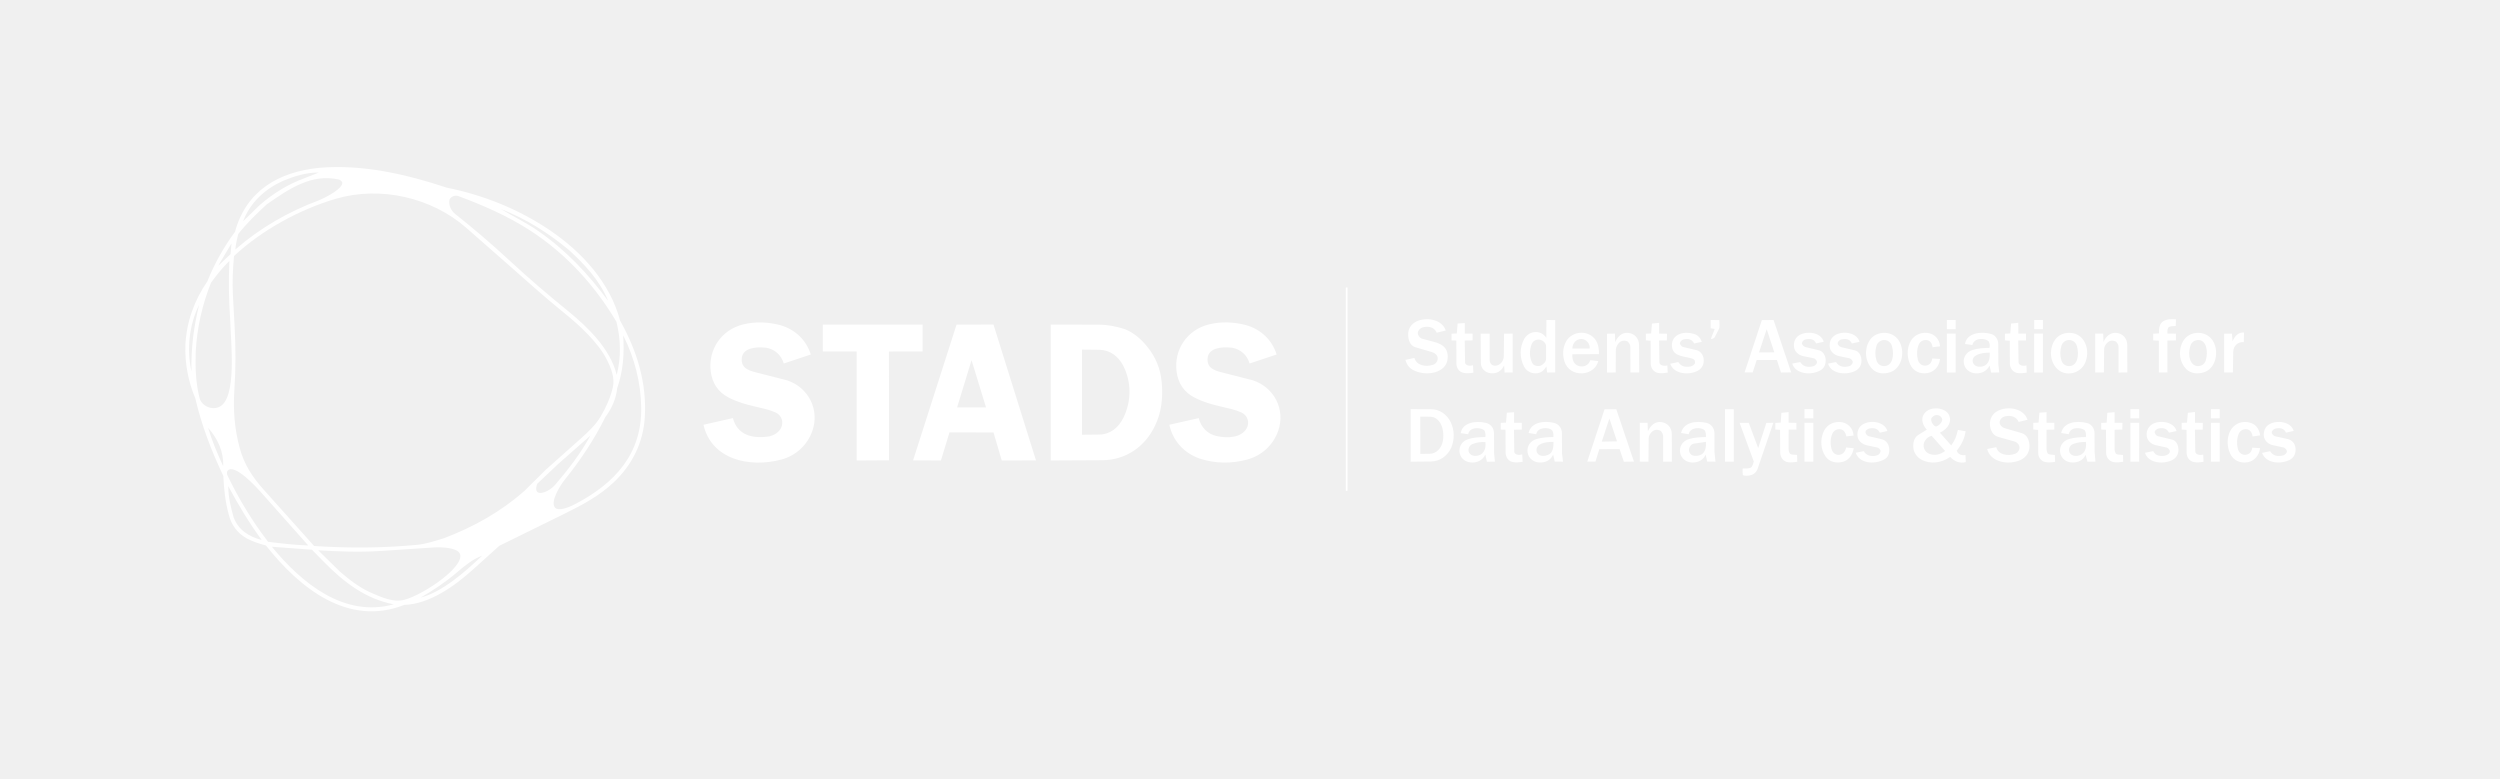
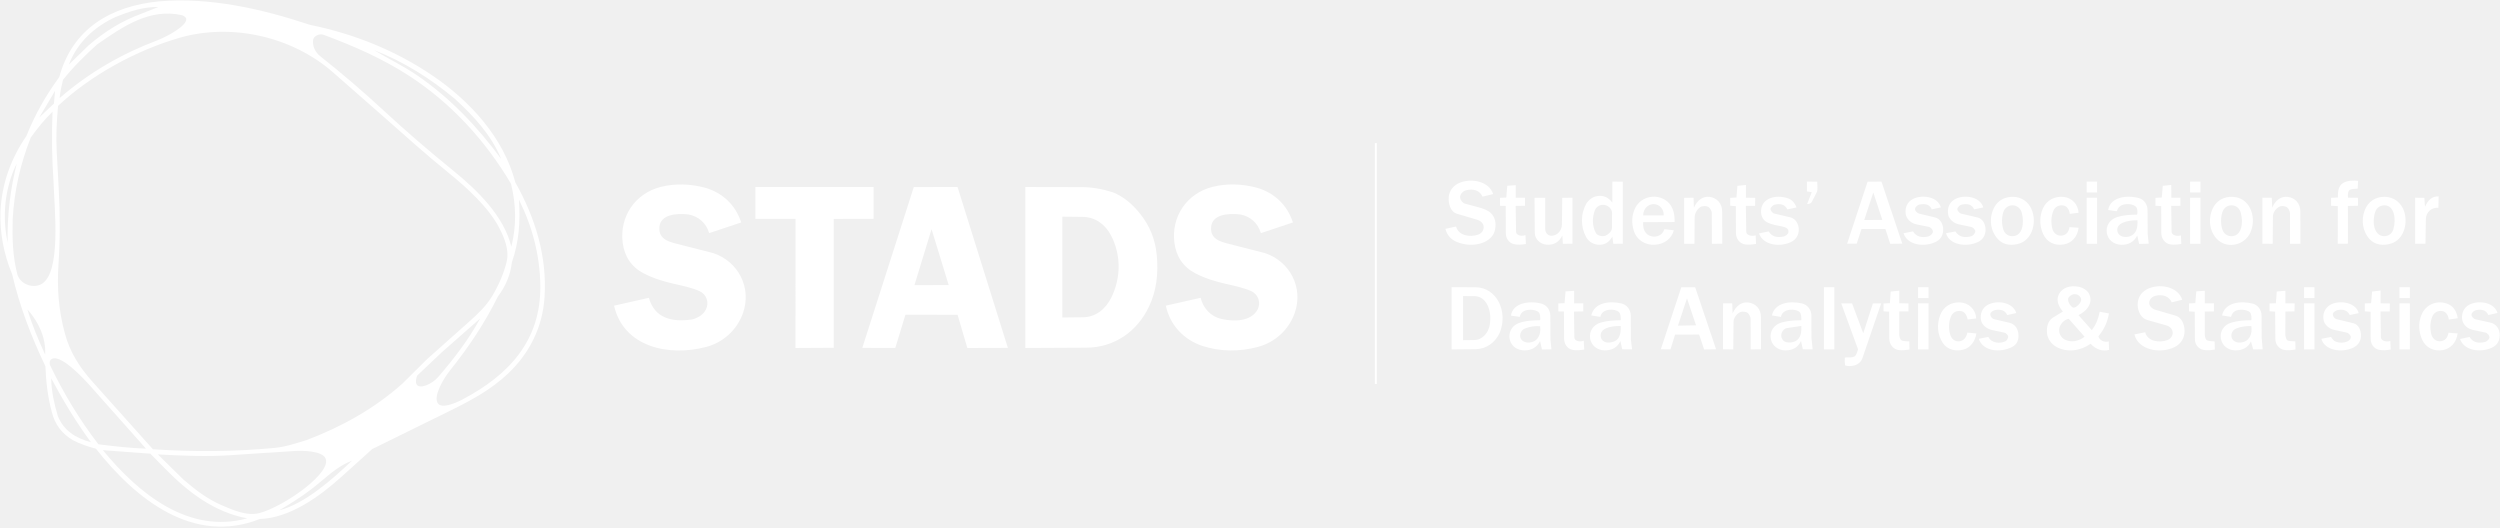
- <svg xmlns="http://www.w3.org/2000/svg" viewBox="0 0 3000 934">
+ <svg xmlns="http://www.w3.org/2000/svg" viewBox="222 200 2533 534">
  <path d="M1615 345h2v244h-2z" style="fill:#fff" />
  <g style="fill:#fff">
    <path d="M1394.03 458.5c1.73 18.66-.19 36.26-8.01 52.4-11.89 25.07-35.09 41.21-63.15 41.36l-62.01.31V389.48l57.32.12c10.96.02 21.47 2.09 31.7 5.36 11.07 4.58 19.55 12.06 26.94 21.21 9.86 12.2 15.67 25.89 17.19 42.33Zm-45.99 42.89c9.94-20.21 9.81-43.41-.38-62.91-5.8-11.11-15.92-18.6-28.7-18.74l-20.59-.21v102.15l21-.22c12.8-.14 22.89-8.31 28.67-20.07m-410.49 50.1c-38.34 10.22-83.95-.17-93.37-41.78l35.27-7.98c5.66 20.57 23.26 25.04 44.01 21.89 5.89-1.63 11.16-4.71 13.88-10.28 3.31-6.78.61-15.05-6.45-18.28-15.49-7.1-34.75-6.77-56.66-18.08-12.56-6.49-19.53-17.25-21.31-30.99-3.42-26.35 12.52-50.08 38.62-56.63 14.82-3.72 30.25-3.06 45.07.9 17.43 5.06 30.71 17.45 36.38 35.13l-32.46 10.83c-3.13-10.5-10.82-16.99-20.91-18.93-13.37-1.52-28.27.44-29.47 12.43-1.37 13.74 11.15 15.65 22.57 18.57l31.8 8.11c25.48 8.43 39.26 35.02 30.35 60.6-5.92 16.98-19.74 29.82-37.32 34.51Zm502.56-1.02c-19.43-6.67-32.71-21.52-36.92-40.77l35.27-7.97c2.77 10.79 10.19 19 21.37 21.49 13.25 2.95 29.65 2.23 36.13-9.2 3.9-6.87 1.22-15.6-6.08-18.96-15.41-7.09-34.73-6.76-56.66-18.09-12.56-6.48-19.53-17.25-21.31-31-3.42-26.35 12.52-50.08 38.62-56.63 14.82-3.72 30.25-3.06 45.07.9 17.43 5.06 30.71 17.45 36.38 35.13l-32.46 10.83c-3.14-10.49-10.83-16.99-20.91-18.93-13.37-1.52-28.28.44-29.47 12.43-1.37 13.74 11.15 15.65 22.57 18.57l31.8 8.11c25.48 8.43 39.26 35.02 30.35 60.59-5.92 17-19.76 29.8-37.31 34.51-18.61 4.99-37.8 4.97-56.45-1.03Zm-373.34 1.89-38.77.22.01-130.81-40.63-.01v-32.27h119.74v32.23l-40.36.09zm125.43-33.41-52.83-.07-10.24 33.67-33.45-.08 52.16-162.92 44.33-.11 51.01 163.03-41.08.12-9.89-33.64Zm-8.98-30.11-17.37-56.64-17.33 56.69z" style="fill:#fff" />
    <g style="fill:#fff">
      <g style="fill:#fff">
        <path d="M2348.07 540.83c1.28 3.94 5.61 6.33 10.51 5.14l.35 8.55c-6.93 1.81-13.47-.57-18.73-6.23-10.53 7.41-23.77 9.12-34.6 3.22-5.36-2.92-8.86-8.41-9.49-13.28-.79-6.13.57-13.11 5.8-16.32l10.24-6.29c-4.23-4.67-7.27-11.5-4.06-17.59 3.72-7.06 11.94-8.93 19.61-7.58 4.45.79 8.94 3.56 10.71 6.82 4.5 8.27-.4 17.11-10.49 21.99l13.49 15.22c4.22-5.52 6.5-11.04 8.02-18.62l9.37 1.71c-1.4 8.62-4.9 16.15-10.73 23.25Zm-17.68-38.63c-1.22-2.9-3.98-4.48-7.35-4.08-1.92.23-4.92 2.34-5.47 4.02-1.09 3.37 2.62 8.89 5.09 9.56 2.29.62 9.49-5.31 7.73-9.51Zm3.72 38.99-16.06-18.16c-4.27.62-8.46 4.91-9.44 9.2-1.04 4.55.99 9.52 5.38 11.79 6.69 3.48 14.39 1.56 20.12-2.84Zm-592.54-4.12c-4.62 10.08-13.64 16.63-24.63 16.73l-24.17.23v-63.05l24.27.07c10.51.03 19.06 6.08 23.71 15.3 4.61 9.53 4.91 20.39.83 30.72Zm-10.13-7.96c2.51-15.03-3.75-28.97-15.42-29.05l-11.67-.08.02 44.69 11.44-.14c8.11-.1 14.28-7.3 15.64-15.42Zm693.71 22.62c-14.25 6.96-36.59 3.16-40.57-12.91l10.98-2.17c2.2 9.35 14.57 11.04 22.76 7.79 3.39-1.35 5.34-4.8 5.03-7.88s-2.69-5.83-6.12-6.8l-19.51-5.51c-6.66-1.88-9.55-8.85-9.82-14.74-.31-6.79 2.85-12.99 9.32-16.38 12.25-6.41 31.42-3.05 35.82 10.56l-10.6 2.65c-2.82-6.32-9.2-8.18-15.96-6.79-3.68.76-6.64 3.36-6.88 7-.22 3.39 2.83 6.33 6.5 7.4l20.1 5.84c6.72 1.95 9.21 9.51 9.2 15.65-.01 6.67-3.3 12.89-10.25 16.29m-481.62-12.76-24.34.05-4.65 14.93-9.8-.06 20.74-62.8h14.1l21.15 62.81-12.1.18-5.09-15.11Zm-3.1-9.35-9.16-27.37-9.17 27.7 18.32-.33Zm562.24 16.22c-2.81 6.31-8.7 9.24-15.66 9.18-7.64-.06-13.57-4.87-14.78-11.81-1.3-7.48 2.91-14.08 10.71-16.39 6.48-1.92 12.75-2.23 20.1-2.38.35-1.84.19-5.74-1.13-7.69-1.17-1.74-5.18-2.82-7.75-2.91-5.63-.2-10.12 1.11-11.67 7.22l-9.1-1.47c2.82-13.12 18.63-15.11 30.99-11.98 5.5 1.39 9.02 6.59 9.04 12.1l.11 22.32 1 11.93-9.61.04-2.26-8.17Zm-10.14 1.19c8.38-.95 11.84-8.25 10.49-16.71-4.81-.03-10.24.53-15.09 2.41-4.14 1.61-5.91 5.79-4.72 9.55 1.04 3.28 4.8 5.26 9.32 4.75m-710.13-1.48c-2.95 6.13-8.48 9.41-15.38 9.48-7.55.07-13.84-4.04-15.36-11.18-1.4-6.59 1.69-13.65 8.88-16.37 7-2.65 14.2-2.89 21.91-3.04.39-2.4.06-6.5-1.38-7.99-1.69-1.75-5.35-2.58-7.92-2.62-5.48-.1-10.02 1.57-11.39 7.23l-8.86-1.26c1.76-12.6 17.79-15.42 30.45-12.28 6.02 1.49 9.42 6.57 9.45 12.57l.12 23.98 1.01 9.89-9.62.14-1.91-8.54Zm-10.9 1.5c8.46-.68 12.14-7.99 10.97-16.54-4.86-.37-10.47.28-15.5 2.36-3.8 1.57-5.48 5.92-4.5 9.2s4.64 5.34 9.03 4.98m92.28-1.55c-2.96 6.64-8.7 9.54-15.79 9.52-7.51-.02-13.62-4.91-14.82-11.7-1.33-7.55 2.99-14.24 10.76-16.52 6.67-1.96 13.34-2.21 20.16-2.36.2-2.95-.15-6.58-1.74-8.2-3.79-3.87-17.46-4.01-18.87 4.85l-9.19-1.52c2.96-12.91 18.01-14.93 30.28-12.18 6.03 1.35 9.74 6.62 9.76 12.54l.06 24.04 1.24 10.01-10-.09zm-12.18 1.59c4.48.04 8.8-2.05 10.35-4.81 2.03-3.63 2.29-6.98 2.19-12-10.73-.15-21.74 2.49-20.23 11.08.55 3.11 3.18 5.69 7.7 5.74Zm195.18-1.58c-2.96 6.64-8.7 9.54-15.79 9.52-7.51-.02-13.62-4.91-14.82-11.7-1.33-7.55 2.99-14.24 10.76-16.52 6.67-1.96 13.34-2.21 20.16-2.36.19-2.91-.13-6.67-1.69-8.22-3.79-3.8-17.51-4.01-18.92 4.87l-9.18-1.52c2.95-12.91 18.01-14.93 30.27-12.19 6.01 1.34 9.76 6.61 9.76 12.54l.02 22.14 1.23 11.91-9.94-.09-1.87-8.39Zm-14.66 1.24c4.43.87 9.35-.3 11.87-3.29 2.87-3.4 3.41-7.61 3.09-13.22l-14.57 2.17c-3.27.49-5.59 4.28-5.74 7.06-.17 3.26 1.85 6.59 5.35 7.27Zm228.74 4.7c-12.43 6.5-29.96 4.34-33.93-8.14l9.62-1.94c3.11 6.35 12.13 7.29 17.86 4.12 1.14-.63 2.51-3.57 2.28-4.82s-2.38-3.32-3.72-3.6l-12.31-2.6c-5.88-1.24-10.63-5.24-11.5-10.21-1.03-5.84.88-11.82 6.22-15.02 9.28-5.56 25.95-3.44 29.53 7.93l-9.17 2.06c-2.3-4.88-6.44-5.97-11.89-5.17-1.91.28-4.66 1.93-5.14 3.52-.66 2.19 1.37 5.29 3.82 5.86l15.35 3.57c6.23 1.45 9.25 6.93 9.26 12.97 0 4.86-1.59 9.02-6.28 11.47m345.36.84c-11.5 5.47-28.91 2.93-32.2-9.02l9.8-1.87c.54.82 2.17 3.26 3.14 3.89 5.82 3.73 16.78 1.75 16.9-3.82.03-1.47-2.3-4.05-3.75-4.37l-13.26-2.9c-5.46-1.2-9.83-5.53-10.62-10-.99-5.67.82-11.03 5.6-14.56 8.05-5.93 26.94-4.36 30 7.63l-9.06 1.91c-2.38-4.79-6.46-5.97-11.96-5.12-1.8.28-4.55 2.02-5.05 3.54-.7 2.13 1.4 5.24 3.76 5.81l16.91 4.09c5.55 1.34 7.59 7.28 7.71 11.94.15 5.54-2.49 10.27-7.93 12.86Zm-627.79-26.42-.29 28.13-10.38-.05.02-46.58 9.32-.02.37 10.14c3.55-7.62 8.92-11.72 15.68-11.02 7.63.79 12.99 6.47 13.02 14.54l.11 32.95-10.5.03-.05-30.96c0-1.81-1.6-4.75-2.8-5.86-1.43-1.32-5.5-1.9-7.65-.95-3.29 1.44-6.8 5.51-6.84 9.65Zm768.27 26.45c-11.47 5.2-27.99 3.17-32.2-8.86l9.67-2.04c3.53 5.86 9.2 6.59 15.67 5.08 1.64-.38 4.08-2.61 4.41-4.2.42-2.01-1.82-4.86-4.13-5.35l-12.47-2.66c-6.03-1.29-10.53-5.68-11.09-11.42-.52-5.34 1.77-11.33 7.29-14.15 9.26-4.73 25.06-2.8 28.64 8.37l-9.31 2.08c-2.4-5.27-6.83-5.92-12.2-4.99-2.03.35-4.64 2.44-4.88 4.38s2.07 4.52 4.19 4.99l14.85 3.27c6.35 1.4 9.77 6.9 9.58 13.06-.17 5.54-2.53 9.95-8.01 12.44Zm-637.55 10.22c-3.71 10.83-17.68 8.39-17.75 7.5l-.31-3.89.09-3.54c.03-1.31 7.96.82 10.64-2.18 1.15-1.29 2.12-4.17 2.73-6.54l-17-46.45 10.98-.03 11.31 30.3 9.78-30.26 8.38-.07-18.87 55.15Zm576.23-23.98c1.12 4.58 4.88 7.49 9 7.2 4.35-.31 7.5-2.81 8.41-8.61l9.3.64c-1.21 9.27-7.15 15.51-14.97 16.9-8.99 1.59-17.32-2.2-21.09-10.73-3.43-7.77-3.88-16.74-.75-24.6 4.35-10.94 16-15.79 26.91-11.37 5.71 2.32 9.03 7.7 9.98 14.46l-9.06 1.31c-.52-4.54-2.94-8.06-6.75-8.6-4.16-.6-8.14 1.25-9.91 5.48-2.31 5.5-2.5 12.08-1.06 17.93Zm-487.57.06c1.36 5.09 5.17 7.72 9.55 7.15 4.04-.53 7.04-3.68 7.97-8.79l9.15.89c-1.3 8.18-6.13 14.39-12.99 16.3-7.8 2.17-16.41.21-20.98-6.6-5.7-8.47-6.29-19.31-2.64-28.51 3.41-8.59 10.95-13 19.9-12.68s16.12 7.16 16.48 16.29l-8.61 1.01c-.85-4.35-3.02-7.7-6.38-8.41-4.14-.87-8.32.75-10.27 4.85-2.61 5.48-2.83 12.32-1.18 18.51Zm349.81 7.3.18 8.19c-3.9.65-7.68 1.09-11.4.45-5.32-.92-8.98-5.72-9.02-10.92l-.22-27.9-5.7-.34v-7.94l6.49-.21.82-11.89 8.77-.76v12.73l9.43.05-.22 8.1-9.2.2-.03 23.52c0 1.54.87 5.04 2.21 5.69 1.46.7 3.55.8 7.9 1.04Zm-391.13-.03.22 8.26c-3.49.51-7.05.94-10.48.61-6.15-.58-9.97-5.97-10.01-11.82l-.16-27.16-5.68-.34v-7.95l6.49-.33.76-11.74 8.71-.92v12.76l9.34.17v8.09l-9.31.02-.04 23.36c0 1.58.67 4.79 1.82 5.65 1.39 1.04 4.02 1.21 8.33 1.33Zm-329.85-.69.53 9.01c-4.48.59-7.87 1.01-11.72.3-5.52-1.01-8.7-6.08-8.73-11.46l-.13-27.42-5.7-.1.02-8.1 6.29-.27 1.02-11.95 8.67-.56v12.72l9.3-.02v8.17l-9.42.17.37 26.31c.04 2.88 4.42 5.04 9.51 3.2Zm639.21.78.24 8.22c-4.31.64-7.74 1.01-11.67.29-4.86-.9-8.51-5.54-8.54-10.44l-.16-28.19-5.82-.41v-8.01l6.39-.32.99-11.9 8.6-.57v12.72l9.3-.02v8.18l-9.3.14v23.53c0 1.56.79 4.82 2.07 5.47 1.59.81 3.18.92 7.9 1.31m178.37 8.14c-4.31.78-7.87 1.09-11.61.36-5.52-1.08-8.67-6.01-8.68-11.41l-.06-27.2-5.86-.41-.02-8.03 6.4-.23 1.03-11.82 8.58-.99v12.95l9.41.11-.15 8.11-9.34.04.42 26.18c.06 3.52 5.25 4.95 9.52 3.72l.38 8.63ZM2070 491h10.53v63H2070z" style="fill:#fff" />
        <path d="M2147.36 525.36H2194v10.65h-46.64z" style="fill:#fff" transform="rotate(-89.98 2170.681 530.683)" />
        <path d="M2538.42 525.41h46.64v10.54h-46.64z" style="fill:#fff" transform="rotate(-89.98 2561.736 530.683)" />
        <path d="M2653.11 507.36h10.53V554h-10.53zM2165.36 491H2176v11h-10.64zm391.11 0H2567v11h-10.53zm96.64 0h10.53v11h-10.53z" style="fill:#fff" />
      </g>
      <path d="M1736.88 432.19c-2.33 14.2-22.64 19.71-38.87 12.94-5.94-2.48-9.84-6.8-11.52-13.26l10.78-2.36c2.52 9.12 13.64 11.14 22.3 8.24 3.88-1.3 5.95-4.68 5.66-8.22-.27-3.34-3.14-5.89-6.82-6.98l-20.09-5.93c-6.86-2.02-8.95-10.32-8.46-16.97s5.11-12.36 12.02-14.84c12.2-4.36 28.96-.77 32.98 11.81l-10.76 2.63c-3.07-6.75-9.67-8.14-16.42-6.52-3.01.72-5.63 3.13-6.25 6.2-.52 2.57 2 6.68 5.09 7.5l13.58 3.61c4.15 1.1 9 2.75 12.16 5.62 4.62 4.19 5.68 10.15 4.63 16.51Zm395.4-.19h-24.22l-4.83 14.86-9.71.02 20.7-62.78 14.08-.1 21.11 62.88-12.24.13-4.9-15.01Zm-3.13-9.19-9.1-27.77-9.24 27.89zm-273.5 16.9c-3.11 5.41-7.22 8.34-13.17 8.3-5.44-.03-10.71-2.68-13.55-8.04-5.56-10.49-5.51-23.29.29-33.6 3.06-4.76 7.55-7.56 12.67-7.88 5.39-.34 9.77 1.55 13.73 6.82l.03-21.31 10.59.07v62.85l-9.67.11zm-.4-8.77.07-15.16c.02-4.5-4.23-7.66-7.86-8.17-3.82-.53-7.97 1.38-9.5 5.4-2.8 7.33-2.9 16.06.97 23 1.78 3.2 7.08 3.85 9.9 2.73 2.4-.95 6.4-4.29 6.42-7.81Zm532.22 7.67c-3.08 6.44-9.25 9.76-16.46 9.41-7.51-.37-13.28-5-14.4-12.16-1.08-6.91 2.94-13.56 10.45-15.91 6.43-2.01 12.68-2.36 20.24-2.5.66-1.6.53-5.61-.76-7.49s-4.89-2.98-7.37-3.12c-5.83-.34-10.7 1.27-12.37 7.18l-8.82-1.21c1.94-12.9 18.51-15.62 31.29-12.06 5.48 1.52 8.6 6.71 8.63 12.22l.14 24.11 1.03 9.85-9.72.19-1.88-8.52Zm-13.02 1.41c5.67.41 9.98-1.92 12-6.77 1.26-3.03 1.43-6.99 1.2-10.08-11.34.01-21.72 3.06-20.32 11.01.54 3.05 3.28 5.56 7.12 5.84m-466.12-7.81 9.6 1.1c-2.33 8.78-9.92 14.04-18.95 14.67-9.89.69-18.71-4.74-21.67-14.36-2.32-7.53-2.11-15.68 1.51-22.93 6.04-12.1 22.55-15.19 32.76-6.3 5.85 5.09 7.31 12.96 7.16 20.56l-31.88.15c-.53 7.49 2.26 12.78 8.24 14.27 5.29 1.32 11.36-.83 13.23-7.15Zm-.72-13.96c.59-5.99-4.26-11.52-10.15-11.45s-10.54 4.87-10.58 11.44h20.73Zm372.66-6.45c5.71 12.99 1.01 30.31-11.6 34.71-7.65 2.67-16.04 2.09-21.67-3.49-8.95-8.87-10.18-23.19-3.9-33.84 4.17-7.06 11.53-10.04 19.19-9.74s14.61 4.68 17.98 12.36m-9.8 3.84c-1.21-4.65-4.97-7.46-9.01-7.61s-8.22 2.3-9.68 6.86c-1.76 5.46-1.76 11.92-.11 17.35 1.48 4.88 5.32 7.29 9.84 7.05 9.72-.5 11.71-13.11 8.97-23.65ZM2502 435.77c-5.59 12.29-22.25 16.57-32.46 7.66-9.5-8.3-10.7-23.05-4.85-33.62 4.71-8.52 13.88-11.64 22.86-9.96 15.03 2.79 21 21.52 14.45 35.92m-9.58-20.03c-1.28-4.75-4.85-7.54-8.96-7.7-4.28-.17-8.22 2.26-9.71 6.84-1.79 5.53-1.83 11.89-.13 17.4 1.49 4.84 5.43 7.25 9.87 7.02 9.68-.49 11.67-13.39 8.93-23.56m165.71-.78c3.69 12.78-1.18 27.81-13.26 31.74-7.7 2.5-16.1 1.66-21.54-3.96-7.65-7.9-9.2-19.76-5.41-29.71 3.44-9.04 11.42-13.82 20.47-13.64 9.12.19 16.98 6.02 19.74 15.57m-11.17 17.38c3.15-11.05.56-23.97-8.5-24.29-4.33-.15-8.38 2.04-9.9 6.63-3.63 10.96-.91 24.41 8.96 24.62 3.81.08 8.05-2.08 9.44-6.97Zm-707.95-11.97-.17 26.61-10.47.06v-46.58l9.54-.14.34 10.18c3.06-7.09 8.54-11.89 15.82-11.03s12.79 6.47 12.83 14.6l.14 32.9-10.55.03-.1-31.15c0-2.27-2.07-5.47-3.73-6.35-1.96-1.03-5.83-.95-7.84.31-3.18 1.99-5.79 6.33-5.82 10.56Zm585.92-.97-.24 27.6-10.46-.04v-46.6h9.56l.4 10.02c3.04-7.15 8.72-11.79 15.87-10.89 7.45.94 12.62 6.64 12.64 14.66l.1 32.83-10.55.03-.05-31.17c0-1.92-1.67-4.85-3-5.85-1.4-1.05-5.23-1.64-7-.91-3.8 1.55-7.23 5.77-7.27 10.33Zm-709.71-19.06.02 46.59-9.76.09-.54-8.41c-3.26 6.64-8.57 9.94-15.99 9.29-6.05-.53-11.86-5.24-11.91-12.04l-.26-35.44 10.84-.03v31.66c.02 4.17 2.97 7.3 7.43 6.76 5.42-.66 9.43-5.73 9.5-11.39l.3-26.99 10.37-.1Zm220.76 45.22c-11.1 4.9-27.6 2.88-31.73-9.07l9.76-2.03c3.38 5.67 8.76 6.35 14.82 5.25 2.15-.39 4.92-2.39 5.18-4.21 1.1-7.9-11.56-4.88-21.95-10.47-4.85-2.62-6.32-8.14-5.61-13.13 1.59-11.23 14.67-14.91 26.7-11.09 4.42 1.4 7.25 4.61 9.06 9.37l-9.24 2.02c-2.51-5.25-7.24-6.12-12.87-4.84-1.57.36-4.01 2.66-4.23 4.2s2.06 4.4 3.63 4.77l16.39 3.86c5.78 1.36 8.6 7.26 8.63 12.27.03 5.61-2.63 10.5-8.54 13.11Zm148.12-.91c-11.93 6.39-29.81 3.77-33.4-8.35l9.57-1.86c3.41 5.65 9.09 6.65 15.56 5.1 1.7-.41 4.18-2.6 4.51-4.16.46-2.21-1.82-5.03-4.11-5.5l-12.58-2.58c-5.9-1.21-10.27-5.93-10.85-10.88-.71-6.06 1.53-11.66 7.11-14.65 8.97-4.81 25.38-2.99 28.55 8.36l-9.16 2c-2.32-5.4-6.94-5.83-12.33-4.94-1.96.33-4.43 2.46-4.7 4.48-.23 1.73 2.27 4.32 4.2 4.78l16.18 3.87c5.34 1.28 7.94 6.86 8.15 11.21.25 5.23-1.42 10.28-6.7 13.1Zm41.39.84c-11.81 5.15-28.55 2.53-31.78-9.19l9.49-1.81c3.66 5.9 9.78 6.69 16.38 4.78 1.59-.46 3.8-3.2 3.8-4.78 0-1.82-2.28-4.17-4.11-4.55l-12.63-2.64c-5.5-1.15-10.03-5.55-10.76-9.9-1.05-6.28.94-12 6.38-15.29 8.61-5.2 25.81-3.58 29.19 8.04l-9.25 2.01c-2.34-5.33-6.82-5.86-12.24-4.96-1.97.33-4.5 2.45-4.74 4.44-.24 1.89 2.07 4.41 4.08 4.88l16.34 3.83c5.71 1.34 8.06 7.26 8.14 12.13.1 5.67-2.67 10.57-8.29 13.02Zm75.9-13.94c1.13 4.6 4.87 7.48 8.99 7.21 4.4-.29 7.48-2.77 8.41-8.62l9.29.63c-1.18 9.33-7.13 15.48-14.97 16.88-9.01 1.61-17.28-2.16-21.08-10.7-3.66-8.22-3.82-17.78-.1-25.91s11.78-12.41 20.67-11.57c8.77.83 14.95 7.64 15.43 16.1l-8.93 1.14c-.5-4.44-2.95-8.05-6.74-8.58-4.17-.58-8.14 1.24-9.91 5.48-2.29 5.49-2.49 12.09-1.06 17.92Zm299.51 15.36-10.28.07.03-38.14-6.84-.38v-8.01l6.96-.38c-.17-5.82.42-11.84 5.51-14.82 4.27-2.51 10.29-2.46 14.93-2.03l-.37 7.93c-3.79.17-6.08.25-8.06 1.26-1.8.92-2.17 5.12-1.8 7.88l10.1.09.07 8.09-10.26.18.02 38.25Zm-833.32-8.68.47 8.98c-4.52.69-8.37 1.1-12.31.1-5.27-1.34-8.04-6.12-8.05-11.26l-.08-27.43-5.8-.09v-8.12l6.36-.25.98-11.96 8.62-.55v12.7h9.33v8.15l-9.43.13.41 26.35c.05 2.93 4.55 4.99 9.5 3.23Zm664.53 8.93c-3.96.64-7.29.97-10.88.51-5.78-.75-9.39-6.01-9.41-11.59l-.08-27.21-5.85-.4v-8.01l6.44-.35.98-11.83 8.63-.91.06 12.98h9.17v8.19l-9.3.06.39 26.19c.05 3.55 5.35 4.98 9.47 3.69l.36 8.69Zm-430.88-.02c-4.09.66-7.28.97-10.86.52-5.85-.74-9.49-5.87-9.51-11.6l-.12-27.19-5.73-.42v-7.99l6.34-.35 1-11.82 8.64-.88v12.92l9.41.12-.15 8.11-9.35.04.4 26.19c.05 3.54 5.26 4.98 9.53 3.68l.4 8.68Zm678.26-.2-10.5.04v-46.62l9.36.06.66 9.12c2.9-6.45 6.82-10.89 13.82-10.54l-.26 11.52c-7.22-.54-12.56 4.63-12.68 11.6l-.41 24.83Zm-238.51-46.58h10.54V447h-10.54zm-104.74-.01h10.53V447h-10.53zm-278.52 4.21c-.77 1.51-3.69 2.72-4.68 2.01l4.62-11.86-4.87-.76-.03-9.98 10.44.13c.02 2.93.79 8.24-.42 10.6l-5.04 9.86ZM2441 384h10.53v11H2441zm-104.76 0h10.53v11h-10.53z" style="fill:#fff" />
    </g>
  </g>
  <path d="M567.49 683.5c-22.18 20.01-52.27 41.42-82.27 42.35-67.22 26.55-125.46-19.79-166.03-71.22-8.06-2.2-15.77-4.64-23.16-8.56-11.15-6.35-18.53-16.15-21.54-28.67-4.13-15.28-5.83-30.31-6.49-46.28-14.4-30.26-26.11-60.72-33.67-93.22-8.57-20.53-12.52-41.53-11.86-63.67 1.29-27.82 10.54-53.6 26.34-76.56 8.56-21.53 19.61-40.92 33.21-59.52 13.36-49.22 52.32-71.96 101.27-76.79 51.33-4.37 103.92 7.59 152.72 23.8 44.61 9.07 86.69 25.94 124.3 51.47 38.32 26.01 71.91 62.91 83.81 108.13 20.22 36.01 32.23 74.72 29.62 116.22-1.91 30.31-15.17 56.95-37.15 77.69-17.21 16.23-37.24 27.01-58.53 37.48l-78.95 38.84-31.6 28.52ZM311.66 246.09c16.38-14.19 33.96-25.05 53.97-32.33l16.91-6.72c-15.84-.09-29.43 4.52-43.32 10.13-21.17 9.7-38.88 25.64-47.47 48.29zm-29.23 53.27c30.29-26.3 63.42-45.12 99.87-58.87 10.41-4.15 29.87-14.95 28.36-21.65-.28-1.26-2.7-3.08-4.22-3.43-32.75-7.4-59.89 11.42-86.16 29.71-12.57 11.44-24 22.59-34.44 35.76-1.51 6.25-2.86 11.97-3.41 18.48m250.06 346.58c35.85-13.53 68.81-31.99 97.14-57.16l25.19-24.99 42.81-38.13c8.66-7.71 17.13-15.79 23.14-25.83 6.38-10.67 11.76-22.73 14.63-34.92 2.72-11.55-2.33-23.81-7.46-33.82-10.66-20.81-33.19-41.26-51.81-56.3-23.38-18.87-44.94-38.51-67.55-58.35l-49.05-43.04c-41.66-36.56-103.25-50.39-156.18-34.95-43.34 12.64-89.16 37.55-122.53 68.8-1.42 15.86-2.19 30.97-1.33 46.85l2.03 37.51c1.4 25.79 1.46 50.46-.27 76.33-1.59 23.73.17 46.76 6.33 69.33 5.09 19.52 15.13 35 28.38 49.81l60.98 68.12c41.42 2.69 81.93 2.52 122.92-1.34 11.52-1.09 21.12-4.46 32.63-7.92m207.59-196.01c5.41-21.6 4.86-42.56-.32-63.73-25.86-43.72-60.63-81.77-103.39-109.47-27.16-17.6-56.53-30.33-86.43-41.46-4.18-1.55-9.99 1.15-10.64 4.88-1.07 6.15 2.01 12.7 7.03 16.69a1117 1117 0 0 1 65.07 55.76c22.82 21.12 45.62 40.66 69.72 60.21 24.22 19.66 51.49 46.02 58.95 77.12Zm-10.27-88.87c-10.42-24.9-28.03-43.56-47.01-60.96-24.66-20.55-51.62-37.57-81.85-49.33 14.87 8.99 29.89 16.03 44.33 26.02 33.38 22.95 60.66 51.94 84.54 84.26Zm-453.17-56.13 1.15-12.87-16 26.94 14.86-14.07Zm-13.15 183.16c21.15-10.74 13.47-77.5 12.74-104.05-1.59-23.75-2.03-46.09-1-70.86-8.56 8.33-15.28 16.8-22.05 26.16-10.56 26.57-16.72 53.86-18.32 82.62-.51 19.06-.12 37.25 4.64 55.69 2.5 9.67 14.96 15.03 23.99 10.44m-33.75-42.24c-.53-28.26 2.66-53.45 9.22-80.13-12.31 24.89-14.84 53.75-9.22 80.13m460.95 158.82c46.97-24.73 79.67-59.77 78.76-115.8-.49-30.12-7.9-59.02-21.63-86.46 1.49 22.38-.04 42.88-7.17 63.31-1.42 12.98-6.45 24.34-14.29 34.88-13.24 26.81-29.5 51.11-48.2 74.46-7.34 9.17-17.53 26.91-12.39 33.76 3.86 5.15 16.29.4 24.91-4.14Zm-422.93-45.34c.93-16.53-6.32-32.92-18-45.85 4.87 16.2 10.96 30.4 18 45.85m398.27 22.58c15.83-18.39 30.43-37.31 42.49-59.24l-38.72 34.1-25.13 23.77c-1.13 3.22-1.9 6.27-.58 8.84 2.7 5.29 15.32.22 21.95-7.48ZM369.9 654.58l-53.35-60.05c-9.68-11.19-35.09-38.49-43.34-29.84-.94.98-1.17 3.91-.39 5.53 13.75 28.5 29.71 55 48.88 79.93 16.77 2.11 32.29 3.88 48.21 4.43Zm-55.8-6.52c-15.25-20.83-27.9-41.8-40.21-64.7.18 13.68 3.11 25.69 6.64 38 5.92 14.86 18.03 22.55 33.57 26.7m75.12 26.75-14.85-15.13-48.12-3.57c35.78 43.65 86.68 85.43 146.19 69.07-33.37-6.33-59.54-26.26-83.21-50.37Zm95.74 45.02c24.81-6.63 75.44-41.92 66.42-56.2-4.18-6.62-21.59-7.33-32.44-6.61l-61.97 4.12c-25.45 1.69-49.96.65-75.08-.74l26.09 25.6c11.89 10.17 23.67 19.41 38.36 25.74 11.17 4.81 25.83 11.5 38.61 8.08Zm93.64-53.04c-12.39 4.69-21.49 12.71-31.1 20.74-13.39 11.41-27.42 20.71-42.63 29.54 26.11-6.76 53.59-31.14 73.73-50.29Z" style="fill:#fff" />
</svg>
